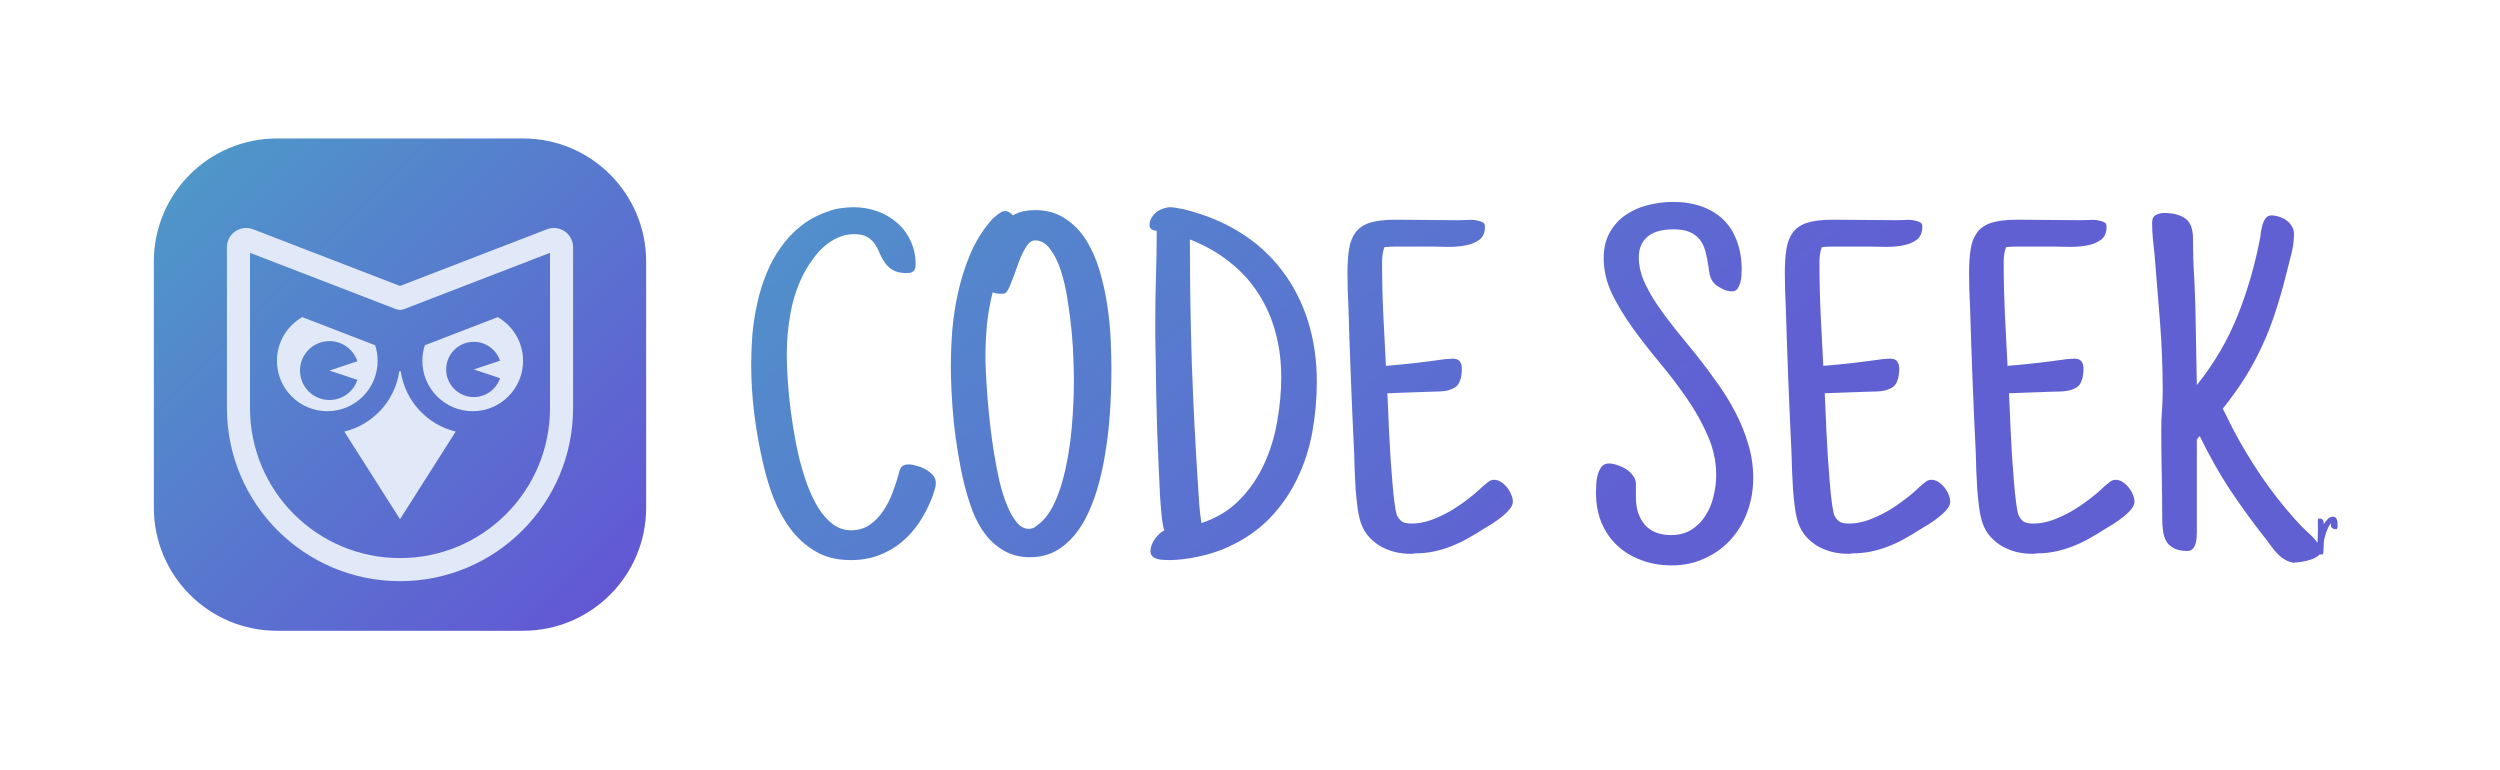
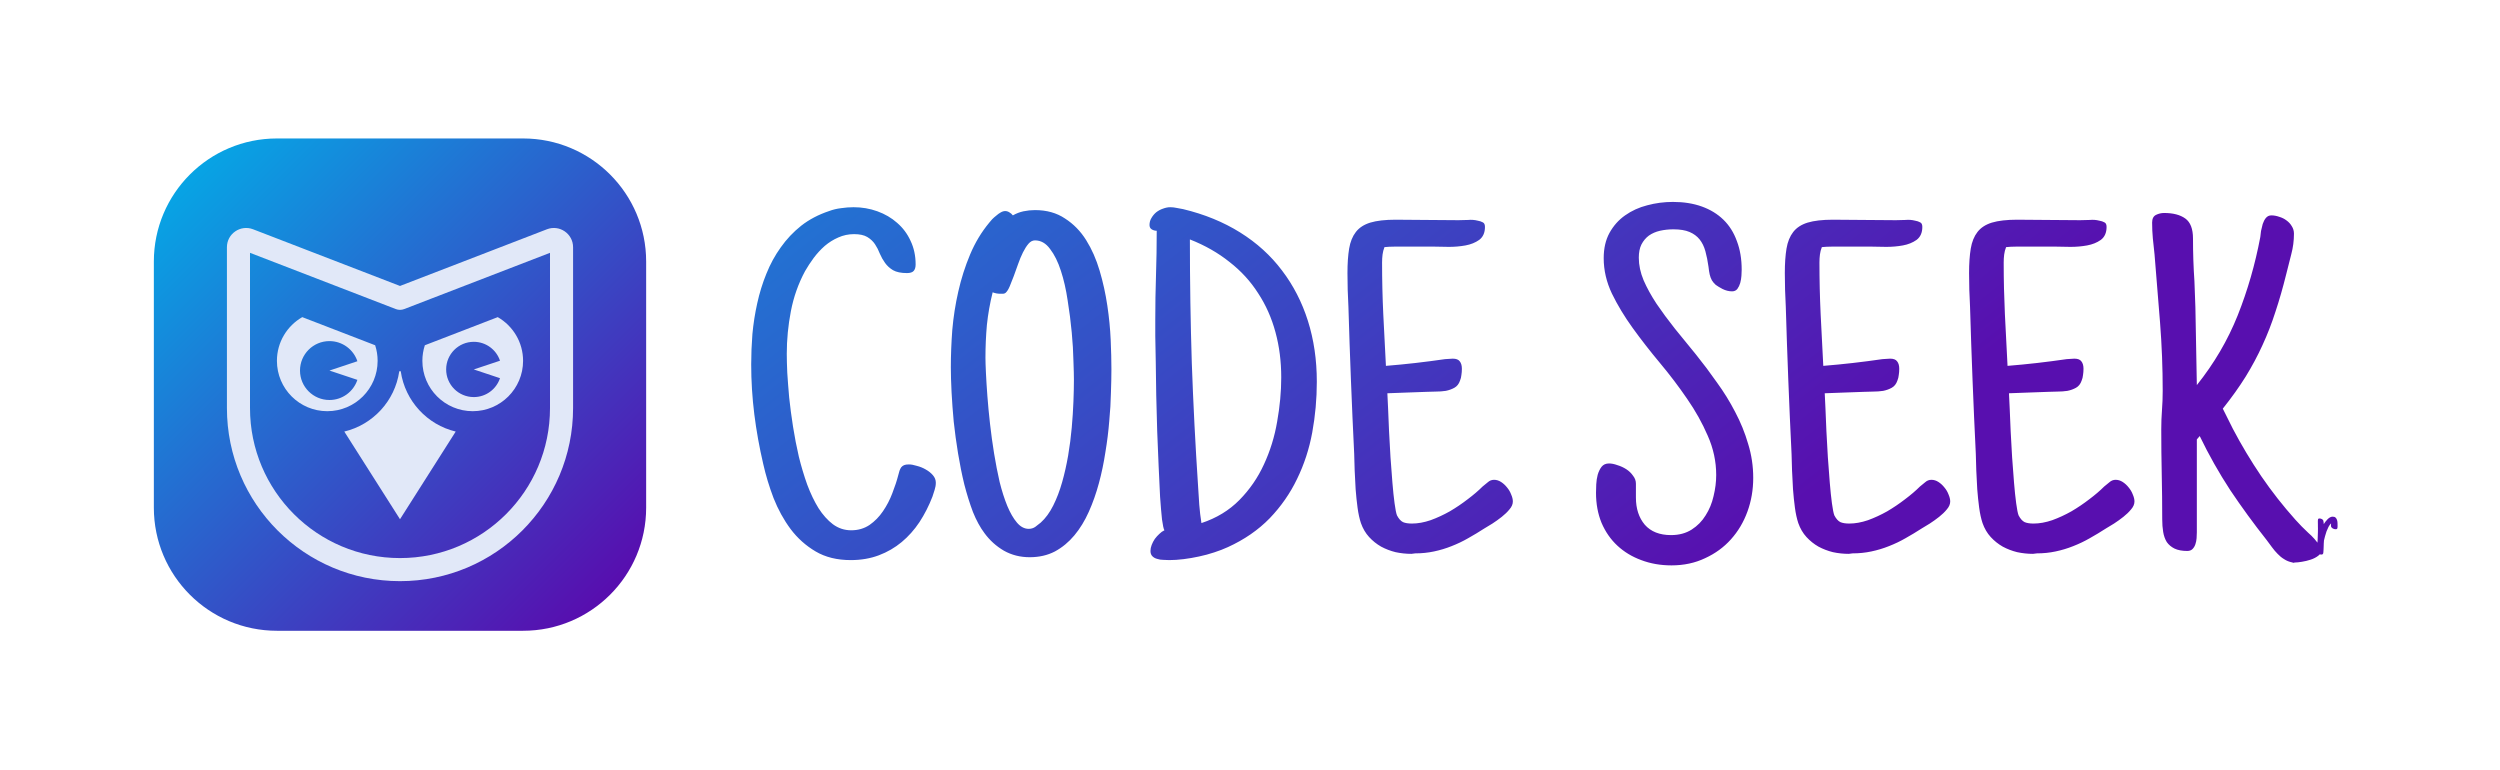
<svg xmlns="http://www.w3.org/2000/svg" width="325" height="100" viewBox="0 0 325 100" fill="none">
  <rect x="20" y="18" width="64" height="64" rx="16" fill="url(#paint0_linear_320_30)" />
  <path d="M32.36 31.206L31.82 32.605H31.82L32.36 31.206ZM71.64 31.206L71.1 29.806V29.806L71.64 31.206ZM52 38.781L51.46 40.181C51.808 40.315 52.193 40.315 52.54 40.181L52 38.781ZM32.5 32.139C32.5 32.49 32.148 32.732 31.82 32.605L32.9 29.806C31.262 29.175 29.5 30.384 29.5 32.139H32.5ZM32.5 53.05V32.139H29.5V53.05H32.5ZM52 72.55C41.231 72.55 32.5 63.819 32.5 53.05H29.5C29.5 65.476 39.574 75.55 52 75.55V72.55ZM71.5 53.05C71.5 63.819 62.77 72.55 52 72.55V75.55C64.426 75.55 74.5 65.476 74.5 53.05H71.5ZM71.5 32.139V53.05H74.5V32.139H71.5ZM72.18 32.605C71.852 32.732 71.5 32.49 71.5 32.139H74.5C74.5 30.384 72.738 29.175 71.1 29.806L72.18 32.605ZM52.54 40.181L72.18 32.605L71.1 29.806L51.46 37.382L52.54 40.181ZM31.82 32.605L51.46 40.181L52.54 37.382L32.9 29.806L31.82 32.605Z" fill="#E1E8F8" />
  <path fill-rule="evenodd" clip-rule="evenodd" d="M55.229 44.883C55.021 45.521 54.909 46.202 54.909 46.909C54.909 50.524 57.84 53.455 61.455 53.455C65.07 53.455 68 50.524 68 46.909C68 44.478 66.674 42.356 64.707 41.227L55.229 44.883ZM39.294 41.227L48.771 44.883C48.979 45.521 49.091 46.202 49.091 46.909C49.091 50.524 46.16 53.455 42.545 53.455C38.931 53.455 36 50.524 36 46.909C36 44.478 37.326 42.356 39.294 41.227ZM42.828 48.172L46.461 46.961C45.955 45.44 44.52 44.343 42.828 44.343C40.714 44.343 39 46.057 39 48.172C39 50.286 40.714 52 42.828 52C44.52 52 45.955 50.903 46.461 49.383L42.828 48.172ZM65 46.892L61.592 48.028L65 49.164C64.525 50.591 63.178 51.62 61.592 51.62C59.608 51.62 58 50.012 58 48.028C58 46.044 59.608 44.436 61.592 44.436C63.178 44.436 64.525 45.465 65 46.892Z" fill="#E1E8F8" />
  <path fill-rule="evenodd" clip-rule="evenodd" d="M52.102 48.303L52 48.218L51.898 48.304C51.332 52.132 48.471 55.213 44.759 56.103L52 67.5L59.241 56.103C55.529 55.213 52.668 52.132 52.102 48.303Z" fill="#E1E8F8" />
  <path d="M121.656 62.75C121.656 63.062 121.604 63.375 121.5 63.688C121.417 63.979 121.323 64.271 121.219 64.562C120.76 65.75 120.198 66.854 119.531 67.875C118.865 68.875 118.094 69.74 117.219 70.469C116.344 71.198 115.354 71.771 114.25 72.188C113.146 72.604 111.927 72.812 110.594 72.812C108.823 72.812 107.302 72.438 106.031 71.688C104.76 70.938 103.677 69.969 102.781 68.781C101.885 67.573 101.146 66.229 100.562 64.75C100 63.271 99.552 61.792 99.219 60.312C98.719 58.167 98.333 56.021 98.062 53.875C97.792 51.708 97.656 49.542 97.656 47.375C97.656 46.104 97.708 44.792 97.812 43.438C97.938 42.083 98.146 40.75 98.438 39.438C98.729 38.104 99.125 36.823 99.625 35.594C100.125 34.344 100.75 33.198 101.5 32.156C102.25 31.094 103.135 30.156 104.156 29.344C105.198 28.531 106.406 27.896 107.781 27.438C108.281 27.25 108.802 27.125 109.344 27.062C109.885 26.979 110.427 26.938 110.969 26.938C112.052 26.938 113.083 27.115 114.062 27.469C115.042 27.823 115.896 28.323 116.625 28.969C117.375 29.615 117.958 30.396 118.375 31.312C118.812 32.229 119.031 33.25 119.031 34.375C119.031 34.75 118.948 35.031 118.781 35.219C118.615 35.406 118.323 35.5 117.906 35.5C117.135 35.5 116.531 35.375 116.094 35.125C115.677 34.875 115.333 34.562 115.062 34.188C114.792 33.812 114.562 33.406 114.375 32.969C114.208 32.531 114 32.125 113.75 31.75C113.5 31.375 113.167 31.062 112.75 30.812C112.333 30.562 111.76 30.438 111.031 30.438C110.302 30.438 109.615 30.583 108.969 30.875C108.344 31.146 107.76 31.51 107.219 31.969C106.698 32.427 106.219 32.948 105.781 33.531C105.365 34.094 104.99 34.667 104.656 35.25C103.781 36.875 103.167 38.615 102.812 40.469C102.458 42.302 102.281 44.146 102.281 46C102.281 46.625 102.302 47.438 102.344 48.438C102.406 49.417 102.49 50.5 102.594 51.688C102.719 52.875 102.885 54.135 103.094 55.469C103.302 56.781 103.552 58.073 103.844 59.344C104.156 60.615 104.521 61.833 104.938 63C105.375 64.167 105.865 65.188 106.406 66.062C106.969 66.938 107.594 67.635 108.281 68.156C108.99 68.677 109.781 68.938 110.656 68.938C111.552 68.938 112.344 68.708 113.031 68.25C113.719 67.771 114.302 67.177 114.781 66.469C115.281 65.74 115.688 64.958 116 64.125C116.333 63.271 116.594 62.479 116.781 61.75C116.844 61.542 116.896 61.354 116.938 61.188C117 61.021 117.073 60.875 117.156 60.75C117.26 60.625 117.385 60.531 117.531 60.469C117.677 60.406 117.885 60.375 118.156 60.375C118.448 60.375 118.792 60.438 119.188 60.562C119.604 60.667 119.99 60.823 120.344 61.031C120.719 61.24 121.031 61.49 121.281 61.781C121.531 62.073 121.656 62.396 121.656 62.75ZM144.484 48C144.484 48.875 144.463 49.896 144.421 51.062C144.4 52.208 144.327 53.438 144.202 54.75C144.098 56.062 143.932 57.406 143.702 58.781C143.494 60.156 143.213 61.5 142.859 62.812C142.505 64.125 142.067 65.365 141.546 66.531C141.025 67.698 140.4 68.719 139.671 69.594C138.942 70.469 138.098 71.167 137.14 71.688C136.182 72.188 135.088 72.438 133.859 72.438C132.63 72.438 131.515 72.156 130.515 71.594C129.515 71.01 128.671 70.25 127.984 69.312C127.421 68.562 126.921 67.646 126.484 66.562C126.067 65.458 125.692 64.26 125.359 62.969C125.046 61.677 124.775 60.333 124.546 58.938C124.317 57.542 124.13 56.167 123.984 54.812C123.859 53.458 123.765 52.177 123.702 50.969C123.64 49.74 123.609 48.667 123.609 47.75C123.609 46.208 123.671 44.594 123.796 42.906C123.942 41.219 124.202 39.552 124.577 37.906C124.952 36.24 125.463 34.635 126.109 33.094C126.755 31.552 127.588 30.167 128.609 28.938C128.713 28.812 128.838 28.667 128.984 28.5C129.15 28.333 129.327 28.177 129.515 28.031C129.702 27.865 129.89 27.729 130.077 27.625C130.286 27.5 130.484 27.438 130.671 27.438C130.859 27.438 131.036 27.49 131.202 27.594C131.39 27.698 131.546 27.833 131.671 28C132.109 27.75 132.567 27.573 133.046 27.469C133.546 27.365 134.046 27.312 134.546 27.312C136.067 27.312 137.369 27.677 138.452 28.406C139.557 29.115 140.473 30.052 141.202 31.219C141.932 32.385 142.515 33.708 142.952 35.188C143.39 36.667 143.723 38.177 143.952 39.719C144.182 41.26 144.327 42.75 144.39 44.188C144.452 45.625 144.484 46.896 144.484 48ZM139.609 49.375C139.609 48.833 139.588 48.01 139.546 46.906C139.525 45.781 139.452 44.552 139.327 43.219C139.202 41.865 139.025 40.479 138.796 39.062C138.588 37.646 138.296 36.365 137.921 35.219C137.546 34.052 137.077 33.104 136.515 32.375C135.973 31.625 135.317 31.25 134.546 31.25C134.234 31.25 133.952 31.396 133.702 31.688C133.452 31.979 133.213 32.354 132.984 32.812C132.755 33.271 132.546 33.771 132.359 34.312C132.171 34.854 131.984 35.375 131.796 35.875C131.609 36.375 131.432 36.823 131.265 37.219C131.098 37.615 130.921 37.896 130.734 38.062C130.671 38.125 130.567 38.167 130.421 38.188C130.296 38.188 130.171 38.188 130.046 38.188C129.692 38.188 129.359 38.125 129.046 38C128.692 39.417 128.442 40.833 128.296 42.25C128.171 43.646 128.109 45.062 128.109 46.5C128.109 46.938 128.13 47.594 128.171 48.469C128.213 49.344 128.275 50.344 128.359 51.469C128.442 52.594 128.557 53.802 128.702 55.094C128.848 56.385 129.025 57.677 129.234 58.969C129.442 60.24 129.682 61.469 129.952 62.656C130.244 63.823 130.577 64.865 130.952 65.781C131.327 66.677 131.744 67.396 132.202 67.938C132.661 68.479 133.171 68.75 133.734 68.75C134.046 68.75 134.327 68.667 134.577 68.5C134.827 68.312 135.067 68.125 135.296 67.938C135.921 67.375 136.463 66.635 136.921 65.719C137.38 64.802 137.765 63.792 138.077 62.688C138.39 61.583 138.65 60.427 138.859 59.219C139.067 57.99 139.223 56.781 139.327 55.594C139.432 54.406 139.505 53.281 139.546 52.219C139.588 51.135 139.609 50.188 139.609 49.375ZM171.186 49.625C171.186 51.854 170.988 54.052 170.592 56.219C170.197 58.365 169.54 60.375 168.624 62.25C167.728 64.125 166.54 65.833 165.061 67.375C163.582 68.896 161.77 70.146 159.624 71.125C159.082 71.375 158.488 71.604 157.842 71.812C157.217 72.021 156.561 72.198 155.874 72.344C155.207 72.49 154.54 72.604 153.874 72.688C153.207 72.771 152.582 72.812 151.999 72.812C151.77 72.812 151.509 72.802 151.217 72.781C150.947 72.781 150.686 72.74 150.436 72.656C150.186 72.594 149.978 72.479 149.811 72.312C149.645 72.146 149.561 71.917 149.561 71.625C149.561 71.375 149.613 71.115 149.717 70.844C149.822 70.573 149.957 70.312 150.124 70.062C150.311 69.812 150.509 69.594 150.717 69.406C150.926 69.198 151.145 69.042 151.374 68.938C151.27 68.771 151.165 68.302 151.061 67.531C150.978 66.76 150.895 65.781 150.811 64.594C150.749 63.406 150.686 62.083 150.624 60.625C150.561 59.146 150.499 57.625 150.436 56.062C150.395 54.5 150.353 52.948 150.311 51.406C150.29 49.844 150.27 48.406 150.249 47.094C150.228 45.781 150.207 44.646 150.186 43.688C150.186 42.708 150.186 42 150.186 41.562C150.186 39.604 150.217 37.677 150.28 35.781C150.342 33.885 150.374 31.958 150.374 30C150.145 30 149.926 29.938 149.717 29.812C149.53 29.688 149.436 29.5 149.436 29.25C149.436 28.917 149.52 28.615 149.686 28.344C149.853 28.052 150.061 27.802 150.311 27.594C150.582 27.385 150.874 27.229 151.186 27.125C151.52 27 151.832 26.938 152.124 26.938C152.415 26.938 152.697 26.969 152.967 27.031C153.238 27.073 153.52 27.125 153.811 27.188C156.582 27.854 159.051 28.865 161.217 30.219C163.384 31.573 165.197 33.219 166.655 35.156C168.134 37.094 169.259 39.281 170.03 41.719C170.801 44.156 171.186 46.792 171.186 49.625ZM166.561 49.062C166.561 46.979 166.311 45.021 165.811 43.188C165.311 41.333 164.561 39.646 163.561 38.125C162.582 36.583 161.342 35.229 159.842 34.062C158.363 32.875 156.645 31.896 154.686 31.125V31.25C154.686 36.625 154.77 41.958 154.936 47.25C155.124 52.521 155.395 57.833 155.749 63.188C155.811 64 155.863 64.812 155.905 65.625C155.967 66.417 156.061 67.208 156.186 68C158.145 67.354 159.79 66.354 161.124 65C162.457 63.646 163.52 62.104 164.311 60.375C165.124 58.625 165.697 56.771 166.03 54.812C166.384 52.833 166.561 50.917 166.561 49.062ZM196.67 65.188C196.67 65.542 196.524 65.885 196.232 66.219C195.962 66.552 195.628 66.875 195.232 67.188C194.837 67.5 194.43 67.792 194.014 68.062C193.597 68.312 193.253 68.521 192.982 68.688C192.274 69.146 191.566 69.573 190.857 69.969C190.17 70.365 189.451 70.708 188.701 71C187.972 71.292 187.212 71.521 186.42 71.688C185.649 71.854 184.837 71.938 183.982 71.938L183.482 72C182.795 72 182.107 71.927 181.42 71.781C180.753 71.615 180.128 71.375 179.545 71.062C178.962 70.729 178.441 70.312 177.982 69.812C177.524 69.312 177.17 68.708 176.92 68C176.732 67.438 176.587 66.771 176.482 66C176.378 65.229 176.295 64.427 176.232 63.594C176.191 62.76 176.149 61.948 176.107 61.156C176.087 60.344 176.066 59.625 176.045 59C175.732 52.625 175.482 46.25 175.295 39.875C175.253 39.146 175.222 38.417 175.201 37.688C175.18 36.958 175.17 36.229 175.17 35.5C175.17 34.25 175.243 33.188 175.389 32.312C175.535 31.438 175.826 30.719 176.264 30.156C176.701 29.594 177.326 29.188 178.139 28.938C178.972 28.688 180.066 28.562 181.42 28.562C182.774 28.562 184.128 28.573 185.482 28.594C186.857 28.615 188.232 28.625 189.607 28.625C190.024 28.625 190.441 28.615 190.857 28.594C191.274 28.552 191.691 28.583 192.107 28.688C192.357 28.729 192.576 28.802 192.764 28.906C192.951 28.99 193.045 29.188 193.045 29.5C193.045 30.25 192.795 30.812 192.295 31.188C191.795 31.542 191.201 31.781 190.514 31.906C189.826 32.031 189.107 32.094 188.357 32.094C187.628 32.073 187.024 32.062 186.545 32.062H182.482C182.066 32.062 181.649 32.062 181.232 32.062C180.816 32.062 180.399 32.083 179.982 32.125C179.857 32.438 179.774 32.76 179.732 33.094C179.691 33.427 179.67 33.771 179.67 34.125C179.67 36.396 179.722 38.635 179.826 40.844C179.951 43.052 180.066 45.292 180.17 47.562C181.462 47.458 182.743 47.333 184.014 47.188C185.285 47.042 186.566 46.875 187.857 46.688C188.045 46.688 188.212 46.677 188.357 46.656C188.524 46.635 188.691 46.625 188.857 46.625C189.295 46.625 189.597 46.74 189.764 46.969C189.951 47.198 190.045 47.521 190.045 47.938C190.045 48.229 190.024 48.5 189.982 48.75C189.962 49 189.899 49.25 189.795 49.5C189.649 49.917 189.41 50.219 189.076 50.406C188.743 50.594 188.368 50.729 187.951 50.812C187.535 50.875 187.097 50.906 186.639 50.906C186.201 50.906 185.816 50.917 185.482 50.938C184.607 50.979 183.743 51.01 182.889 51.031C182.055 51.052 181.212 51.083 180.357 51.125C180.378 51.562 180.41 52.219 180.451 53.094C180.493 53.969 180.535 54.958 180.576 56.062C180.639 57.146 180.701 58.271 180.764 59.438C180.847 60.604 180.93 61.708 181.014 62.75C181.097 63.771 181.191 64.667 181.295 65.438C181.399 66.208 181.503 66.729 181.607 67C181.837 67.438 182.097 67.729 182.389 67.875C182.68 68 183.066 68.062 183.545 68.062C184.316 68.062 185.128 67.917 185.982 67.625C186.837 67.312 187.67 66.927 188.482 66.469C189.295 65.99 190.066 65.469 190.795 64.906C191.545 64.344 192.191 63.792 192.732 63.25C192.962 63.062 193.191 62.875 193.42 62.688C193.649 62.479 193.92 62.375 194.232 62.375C194.545 62.375 194.847 62.469 195.139 62.656C195.43 62.844 195.691 63.083 195.92 63.375C196.149 63.646 196.326 63.948 196.451 64.281C196.597 64.615 196.67 64.917 196.67 65.188ZM227.919 62.125C227.919 63.667 227.669 65.125 227.169 66.5C226.669 67.875 225.95 69.083 225.012 70.125C224.096 71.146 222.981 71.958 221.669 72.562C220.356 73.188 218.898 73.5 217.294 73.5C215.877 73.5 214.565 73.271 213.356 72.812C212.169 72.375 211.137 71.75 210.262 70.938C209.387 70.125 208.7 69.135 208.2 67.969C207.721 66.802 207.481 65.5 207.481 64.062C207.481 63.771 207.492 63.406 207.512 62.969C207.533 62.531 207.596 62.115 207.7 61.719C207.825 61.302 207.992 60.958 208.2 60.688C208.429 60.396 208.752 60.25 209.169 60.25C209.502 60.25 209.867 60.323 210.262 60.469C210.679 60.594 211.065 60.771 211.419 61C211.773 61.229 212.065 61.51 212.294 61.844C212.544 62.156 212.669 62.5 212.669 62.875V64.688C212.669 66.125 213.054 67.302 213.825 68.219C214.617 69.115 215.752 69.562 217.231 69.562C218.273 69.562 219.169 69.323 219.919 68.844C220.669 68.365 221.273 67.75 221.731 67C222.21 66.25 222.554 65.417 222.762 64.5C222.992 63.562 223.106 62.646 223.106 61.75C223.106 60 222.742 58.302 222.012 56.656C221.304 55.01 220.408 53.406 219.325 51.844C218.242 50.26 217.065 48.708 215.794 47.188C214.523 45.667 213.346 44.156 212.262 42.656C211.179 41.156 210.273 39.656 209.544 38.156C208.835 36.656 208.481 35.125 208.481 33.562C208.481 32.292 208.731 31.198 209.231 30.281C209.752 29.344 210.429 28.583 211.262 28C212.117 27.396 213.075 26.958 214.137 26.688C215.221 26.396 216.335 26.25 217.481 26.25C218.877 26.25 220.127 26.448 221.231 26.844C222.335 27.24 223.273 27.812 224.044 28.562C224.815 29.312 225.398 30.24 225.794 31.344C226.21 32.427 226.419 33.667 226.419 35.062C226.419 35.271 226.408 35.531 226.387 35.844C226.367 36.156 226.315 36.469 226.231 36.781C226.148 37.073 226.023 37.333 225.856 37.562C225.69 37.771 225.46 37.875 225.169 37.875C224.752 37.875 224.335 37.771 223.919 37.562C223.565 37.375 223.273 37.198 223.044 37.031C222.835 36.844 222.669 36.646 222.544 36.438C222.419 36.208 222.325 35.958 222.262 35.688C222.2 35.417 222.148 35.083 222.106 34.688C222.002 33.938 221.867 33.26 221.7 32.656C221.533 32.052 221.283 31.542 220.95 31.125C220.617 30.708 220.179 30.385 219.637 30.156C219.096 29.927 218.398 29.812 217.544 29.812C216.94 29.812 216.356 29.875 215.794 30C215.252 30.125 214.773 30.333 214.356 30.625C213.96 30.917 213.637 31.302 213.387 31.781C213.158 32.24 213.044 32.812 213.044 33.5C213.044 34.458 213.252 35.438 213.669 36.438C214.106 37.438 214.669 38.458 215.356 39.5C216.065 40.542 216.856 41.615 217.731 42.719C218.627 43.802 219.544 44.927 220.481 46.094C221.419 47.26 222.325 48.469 223.2 49.719C224.096 50.948 224.887 52.229 225.575 53.562C226.283 54.896 226.846 56.281 227.262 57.719C227.7 59.135 227.919 60.604 227.919 62.125ZM253.527 65.188C253.527 65.542 253.382 65.885 253.09 66.219C252.819 66.552 252.486 66.875 252.09 67.188C251.694 67.5 251.288 67.792 250.871 68.062C250.455 68.312 250.111 68.521 249.84 68.688C249.132 69.146 248.423 69.573 247.715 69.969C247.027 70.365 246.309 70.708 245.559 71C244.83 71.292 244.069 71.521 243.277 71.688C242.507 71.854 241.694 71.938 240.84 71.938L240.34 72C239.652 72 238.965 71.927 238.277 71.781C237.611 71.615 236.986 71.375 236.402 71.062C235.819 70.729 235.298 70.312 234.84 69.812C234.382 69.312 234.027 68.708 233.777 68C233.59 67.438 233.444 66.771 233.34 66C233.236 65.229 233.152 64.427 233.09 63.594C233.048 62.76 233.007 61.948 232.965 61.156C232.944 60.344 232.923 59.625 232.902 59C232.59 52.625 232.34 46.25 232.152 39.875C232.111 39.146 232.08 38.417 232.059 37.688C232.038 36.958 232.027 36.229 232.027 35.5C232.027 34.25 232.1 33.188 232.246 32.312C232.392 31.438 232.684 30.719 233.121 30.156C233.559 29.594 234.184 29.188 234.996 28.938C235.83 28.688 236.923 28.562 238.277 28.562C239.632 28.562 240.986 28.573 242.34 28.594C243.715 28.615 245.09 28.625 246.465 28.625C246.882 28.625 247.298 28.615 247.715 28.594C248.132 28.552 248.548 28.583 248.965 28.688C249.215 28.729 249.434 28.802 249.621 28.906C249.809 28.99 249.902 29.188 249.902 29.5C249.902 30.25 249.652 30.812 249.152 31.188C248.652 31.542 248.059 31.781 247.371 31.906C246.684 32.031 245.965 32.094 245.215 32.094C244.486 32.073 243.882 32.062 243.402 32.062H239.34C238.923 32.062 238.507 32.062 238.09 32.062C237.673 32.062 237.257 32.083 236.84 32.125C236.715 32.438 236.632 32.76 236.59 33.094C236.548 33.427 236.527 33.771 236.527 34.125C236.527 36.396 236.58 38.635 236.684 40.844C236.809 43.052 236.923 45.292 237.027 47.562C238.319 47.458 239.6 47.333 240.871 47.188C242.142 47.042 243.423 46.875 244.715 46.688C244.902 46.688 245.069 46.677 245.215 46.656C245.382 46.635 245.548 46.625 245.715 46.625C246.152 46.625 246.455 46.74 246.621 46.969C246.809 47.198 246.902 47.521 246.902 47.938C246.902 48.229 246.882 48.5 246.84 48.75C246.819 49 246.757 49.25 246.652 49.5C246.507 49.917 246.267 50.219 245.934 50.406C245.6 50.594 245.225 50.729 244.809 50.812C244.392 50.875 243.955 50.906 243.496 50.906C243.059 50.906 242.673 50.917 242.34 50.938C241.465 50.979 240.6 51.01 239.746 51.031C238.913 51.052 238.069 51.083 237.215 51.125C237.236 51.562 237.267 52.219 237.309 53.094C237.35 53.969 237.392 54.958 237.434 56.062C237.496 57.146 237.559 58.271 237.621 59.438C237.705 60.604 237.788 61.708 237.871 62.75C237.955 63.771 238.048 64.667 238.152 65.438C238.257 66.208 238.361 66.729 238.465 67C238.694 67.438 238.955 67.729 239.246 67.875C239.538 68 239.923 68.062 240.402 68.062C241.173 68.062 241.986 67.917 242.84 67.625C243.694 67.312 244.527 66.927 245.34 66.469C246.152 65.99 246.923 65.469 247.652 64.906C248.402 64.344 249.048 63.792 249.59 63.25C249.819 63.062 250.048 62.875 250.277 62.688C250.507 62.479 250.777 62.375 251.09 62.375C251.402 62.375 251.705 62.469 251.996 62.656C252.288 62.844 252.548 63.083 252.777 63.375C253.007 63.646 253.184 63.948 253.309 64.281C253.455 64.615 253.527 64.917 253.527 65.188ZM277.48 65.188C277.48 65.542 277.334 65.885 277.042 66.219C276.772 66.552 276.438 66.875 276.042 67.188C275.647 67.5 275.24 67.792 274.824 68.062C274.407 68.312 274.063 68.521 273.792 68.688C273.084 69.146 272.376 69.573 271.667 69.969C270.98 70.365 270.261 70.708 269.511 71C268.782 71.292 268.022 71.521 267.23 71.688C266.459 71.854 265.647 71.938 264.792 71.938L264.292 72C263.605 72 262.917 71.927 262.23 71.781C261.563 71.615 260.938 71.375 260.355 71.062C259.772 70.729 259.251 70.312 258.792 69.812C258.334 69.312 257.98 68.708 257.73 68C257.542 67.438 257.397 66.771 257.292 66C257.188 65.229 257.105 64.427 257.042 63.594C257.001 62.76 256.959 61.948 256.917 61.156C256.897 60.344 256.876 59.625 256.855 59C256.542 52.625 256.292 46.25 256.105 39.875C256.063 39.146 256.032 38.417 256.011 37.688C255.99 36.958 255.98 36.229 255.98 35.5C255.98 34.25 256.053 33.188 256.199 32.312C256.345 31.438 256.636 30.719 257.074 30.156C257.511 29.594 258.136 29.188 258.949 28.938C259.782 28.688 260.876 28.562 262.23 28.562C263.584 28.562 264.938 28.573 266.292 28.594C267.667 28.615 269.042 28.625 270.417 28.625C270.834 28.625 271.251 28.615 271.667 28.594C272.084 28.552 272.501 28.583 272.917 28.688C273.167 28.729 273.386 28.802 273.574 28.906C273.761 28.99 273.855 29.188 273.855 29.5C273.855 30.25 273.605 30.812 273.105 31.188C272.605 31.542 272.011 31.781 271.324 31.906C270.636 32.031 269.917 32.094 269.167 32.094C268.438 32.073 267.834 32.062 267.355 32.062H263.292C262.876 32.062 262.459 32.062 262.042 32.062C261.626 32.062 261.209 32.083 260.792 32.125C260.667 32.438 260.584 32.76 260.542 33.094C260.501 33.427 260.48 33.771 260.48 34.125C260.48 36.396 260.532 38.635 260.636 40.844C260.761 43.052 260.876 45.292 260.98 47.562C262.272 47.458 263.553 47.333 264.824 47.188C266.095 47.042 267.376 46.875 268.667 46.688C268.855 46.688 269.022 46.677 269.167 46.656C269.334 46.635 269.501 46.625 269.667 46.625C270.105 46.625 270.407 46.74 270.574 46.969C270.761 47.198 270.855 47.521 270.855 47.938C270.855 48.229 270.834 48.5 270.792 48.75C270.772 49 270.709 49.25 270.605 49.5C270.459 49.917 270.22 50.219 269.886 50.406C269.553 50.594 269.178 50.729 268.761 50.812C268.345 50.875 267.907 50.906 267.449 50.906C267.011 50.906 266.626 50.917 266.292 50.938C265.417 50.979 264.553 51.01 263.699 51.031C262.865 51.052 262.022 51.083 261.167 51.125C261.188 51.562 261.22 52.219 261.261 53.094C261.303 53.969 261.345 54.958 261.386 56.062C261.449 57.146 261.511 58.271 261.574 59.438C261.657 60.604 261.74 61.708 261.824 62.75C261.907 63.771 262.001 64.667 262.105 65.438C262.209 66.208 262.313 66.729 262.417 67C262.647 67.438 262.907 67.729 263.199 67.875C263.49 68 263.876 68.062 264.355 68.062C265.126 68.062 265.938 67.917 266.792 67.625C267.647 67.312 268.48 66.927 269.292 66.469C270.105 65.99 270.876 65.469 271.605 64.906C272.355 64.344 273.001 63.792 273.542 63.25C273.772 63.062 274.001 62.875 274.23 62.688C274.459 62.479 274.73 62.375 275.042 62.375C275.355 62.375 275.657 62.469 275.949 62.656C276.24 62.844 276.501 63.083 276.73 63.375C276.959 63.646 277.136 63.948 277.261 64.281C277.407 64.615 277.48 64.917 277.48 65.188ZM301.776 71.5C301.776 71.792 301.641 72.042 301.37 72.25C301.099 72.458 300.776 72.625 300.401 72.75C300.026 72.875 299.641 72.969 299.245 73.031C298.87 73.094 298.568 73.125 298.339 73.125C298.276 73.125 298.224 73.135 298.182 73.156C298.141 73.177 298.089 73.167 298.026 73.125C297.61 73.042 297.245 72.896 296.932 72.688C296.62 72.5 296.339 72.271 296.089 72C295.839 71.75 295.599 71.469 295.37 71.156C295.141 70.844 294.901 70.521 294.651 70.188C292.985 68.083 291.412 65.927 289.932 63.719C288.474 61.49 287.151 59.146 285.964 56.688L285.589 57.125V69.188C285.589 69.417 285.578 69.677 285.557 69.969C285.537 70.24 285.485 70.5 285.401 70.75C285.318 71 285.193 71.208 285.026 71.375C284.86 71.542 284.63 71.625 284.339 71.625C283.672 71.625 283.12 71.521 282.682 71.312C282.266 71.104 281.932 70.823 281.682 70.469C281.453 70.094 281.297 69.656 281.214 69.156C281.13 68.656 281.089 68.104 281.089 67.5C281.089 65.542 281.068 63.594 281.026 61.656C280.985 59.719 280.964 57.771 280.964 55.812C280.964 54.958 280.995 54.125 281.057 53.312C281.12 52.5 281.151 51.667 281.151 50.812C281.151 47.833 281.037 44.875 280.807 41.938C280.578 38.979 280.339 36.021 280.089 33.062C280.026 32.375 279.953 31.688 279.87 31C279.807 30.312 279.776 29.625 279.776 28.938C279.776 28.438 279.943 28.104 280.276 27.938C280.61 27.771 280.964 27.688 281.339 27.688C282.505 27.688 283.422 27.927 284.089 28.406C284.755 28.885 285.089 29.75 285.089 31C285.089 32.896 285.151 34.75 285.276 36.562C285.38 38.833 285.443 41.083 285.464 43.312C285.505 45.542 285.547 47.792 285.589 50.062C287.839 47.25 289.61 44.229 290.901 41C292.193 37.75 293.172 34.354 293.839 30.812C293.86 30.604 293.891 30.344 293.932 30.031C293.995 29.719 294.068 29.417 294.151 29.125C294.255 28.812 294.391 28.552 294.557 28.344C294.745 28.115 294.985 28 295.276 28C295.61 28 295.953 28.062 296.307 28.188C296.662 28.292 296.974 28.448 297.245 28.656C297.537 28.865 297.766 29.115 297.932 29.406C298.12 29.698 298.214 30.021 298.214 30.375C298.214 31.292 298.099 32.177 297.87 33.031C297.662 33.885 297.443 34.75 297.214 35.625C296.776 37.396 296.307 39.031 295.807 40.531C295.328 42.031 294.766 43.479 294.12 44.875C293.495 46.25 292.766 47.615 291.932 48.969C291.099 50.302 290.11 51.688 288.964 53.125L290.276 55.75C291.38 57.854 292.61 59.906 293.964 61.906C295.318 63.885 296.797 65.771 298.401 67.562C298.943 68.167 299.495 68.729 300.057 69.25C300.641 69.75 301.151 70.333 301.589 71C301.714 71.125 301.776 71.292 301.776 71.5ZM301.78 72.094C301.721 72.094 301.656 72.086 301.586 72.07C301.52 72.055 301.455 72.029 301.393 71.994C301.334 71.959 301.283 71.916 301.24 71.865C301.201 71.811 301.182 71.746 301.182 71.672C301.182 71.562 301.186 71.455 301.194 71.35C301.205 71.24 301.217 71.133 301.229 71.027V71.033L301.264 70.641C301.276 70.5 301.285 70.346 301.293 70.178C301.301 70.01 301.307 69.84 301.311 69.668C301.319 69.492 301.324 69.32 301.328 69.152C301.332 68.984 301.334 68.83 301.334 68.689C301.334 68.607 301.332 68.525 301.328 68.443C301.328 68.357 301.328 68.272 301.328 68.186C301.324 68.111 301.322 68.029 301.322 67.939C301.322 67.846 301.322 67.76 301.322 67.682C301.322 67.6 301.332 67.533 301.352 67.482C301.375 67.428 301.438 67.4 301.539 67.4C301.629 67.4 301.723 67.424 301.821 67.471C301.922 67.518 301.992 67.584 302.031 67.67H302.026C302.045 67.713 302.059 67.783 302.067 67.881C302.078 67.975 302.086 68.059 302.09 68.133C302.156 68.031 302.231 67.924 302.313 67.811C302.399 67.697 302.49 67.594 302.588 67.5C302.686 67.402 302.789 67.322 302.899 67.26C303.008 67.197 303.125 67.166 303.25 67.166C303.414 67.166 303.539 67.207 303.625 67.289C303.711 67.371 303.774 67.475 303.813 67.6C303.852 67.721 303.873 67.852 303.877 67.992C303.881 68.129 303.883 68.254 303.883 68.367V68.414C303.883 68.461 303.881 68.508 303.877 68.555C303.877 68.598 303.869 68.639 303.854 68.678C303.842 68.713 303.819 68.742 303.783 68.766C303.752 68.789 303.707 68.801 303.649 68.801C303.586 68.801 303.52 68.793 303.449 68.777C303.379 68.758 303.313 68.731 303.25 68.695C303.192 68.66 303.141 68.617 303.098 68.566C303.055 68.512 303.031 68.449 303.028 68.379C303.028 68.348 303.028 68.316 303.028 68.285C303.028 68.254 303.03 68.223 303.033 68.191C303.033 68.172 303.033 68.148 303.033 68.121C303.037 68.09 303.039 68.061 303.039 68.033C302.914 68.158 302.803 68.312 302.705 68.496C302.612 68.68 302.526 68.875 302.447 69.082C302.373 69.289 302.309 69.498 302.254 69.709C302.199 69.916 302.153 70.103 302.114 70.272V70.289C302.102 70.41 302.094 70.529 302.09 70.647C302.086 70.764 302.082 70.885 302.078 71.01C302.074 71.15 302.069 71.293 302.061 71.438C302.057 71.582 302.047 71.723 302.031 71.859C302.024 71.934 302 71.99 301.961 72.029C301.926 72.072 301.865 72.094 301.78 72.094Z" fill="url(#paint1_linear_320_30)" />
  <defs>
    <linearGradient id="paint0_linear_320_30" x1="20" y1="18" x2="84" y2="82" gradientUnits="userSpaceOnUse">
-       <stop stop-color="#4D9CC8" />
-       <stop offset="1" stop-color="#6452D5" />
+       <stop stop-color="#00B1E9" />
+       <stop offset="1" stop-color="#5F00AA" />
    </linearGradient>
-     <linearGradient id="paint1_linear_320_30" x1="130" y1="-10" x2="205" y2="69" gradientUnits="userSpaceOnUse">
-       <stop stop-color="#5094CA" />
-       <stop offset="1" stop-color="#6060D3" />
+     <linearGradient id="paint1_linear_320_30" x1="100.5" y1="-37" x2="201" y2="91" gradientUnits="userSpaceOnUse">
+       <stop stop-color="#08A3E4" />
+       <stop offset="1" stop-color="#580FAF" />
    </linearGradient>
  </defs>
</svg>
